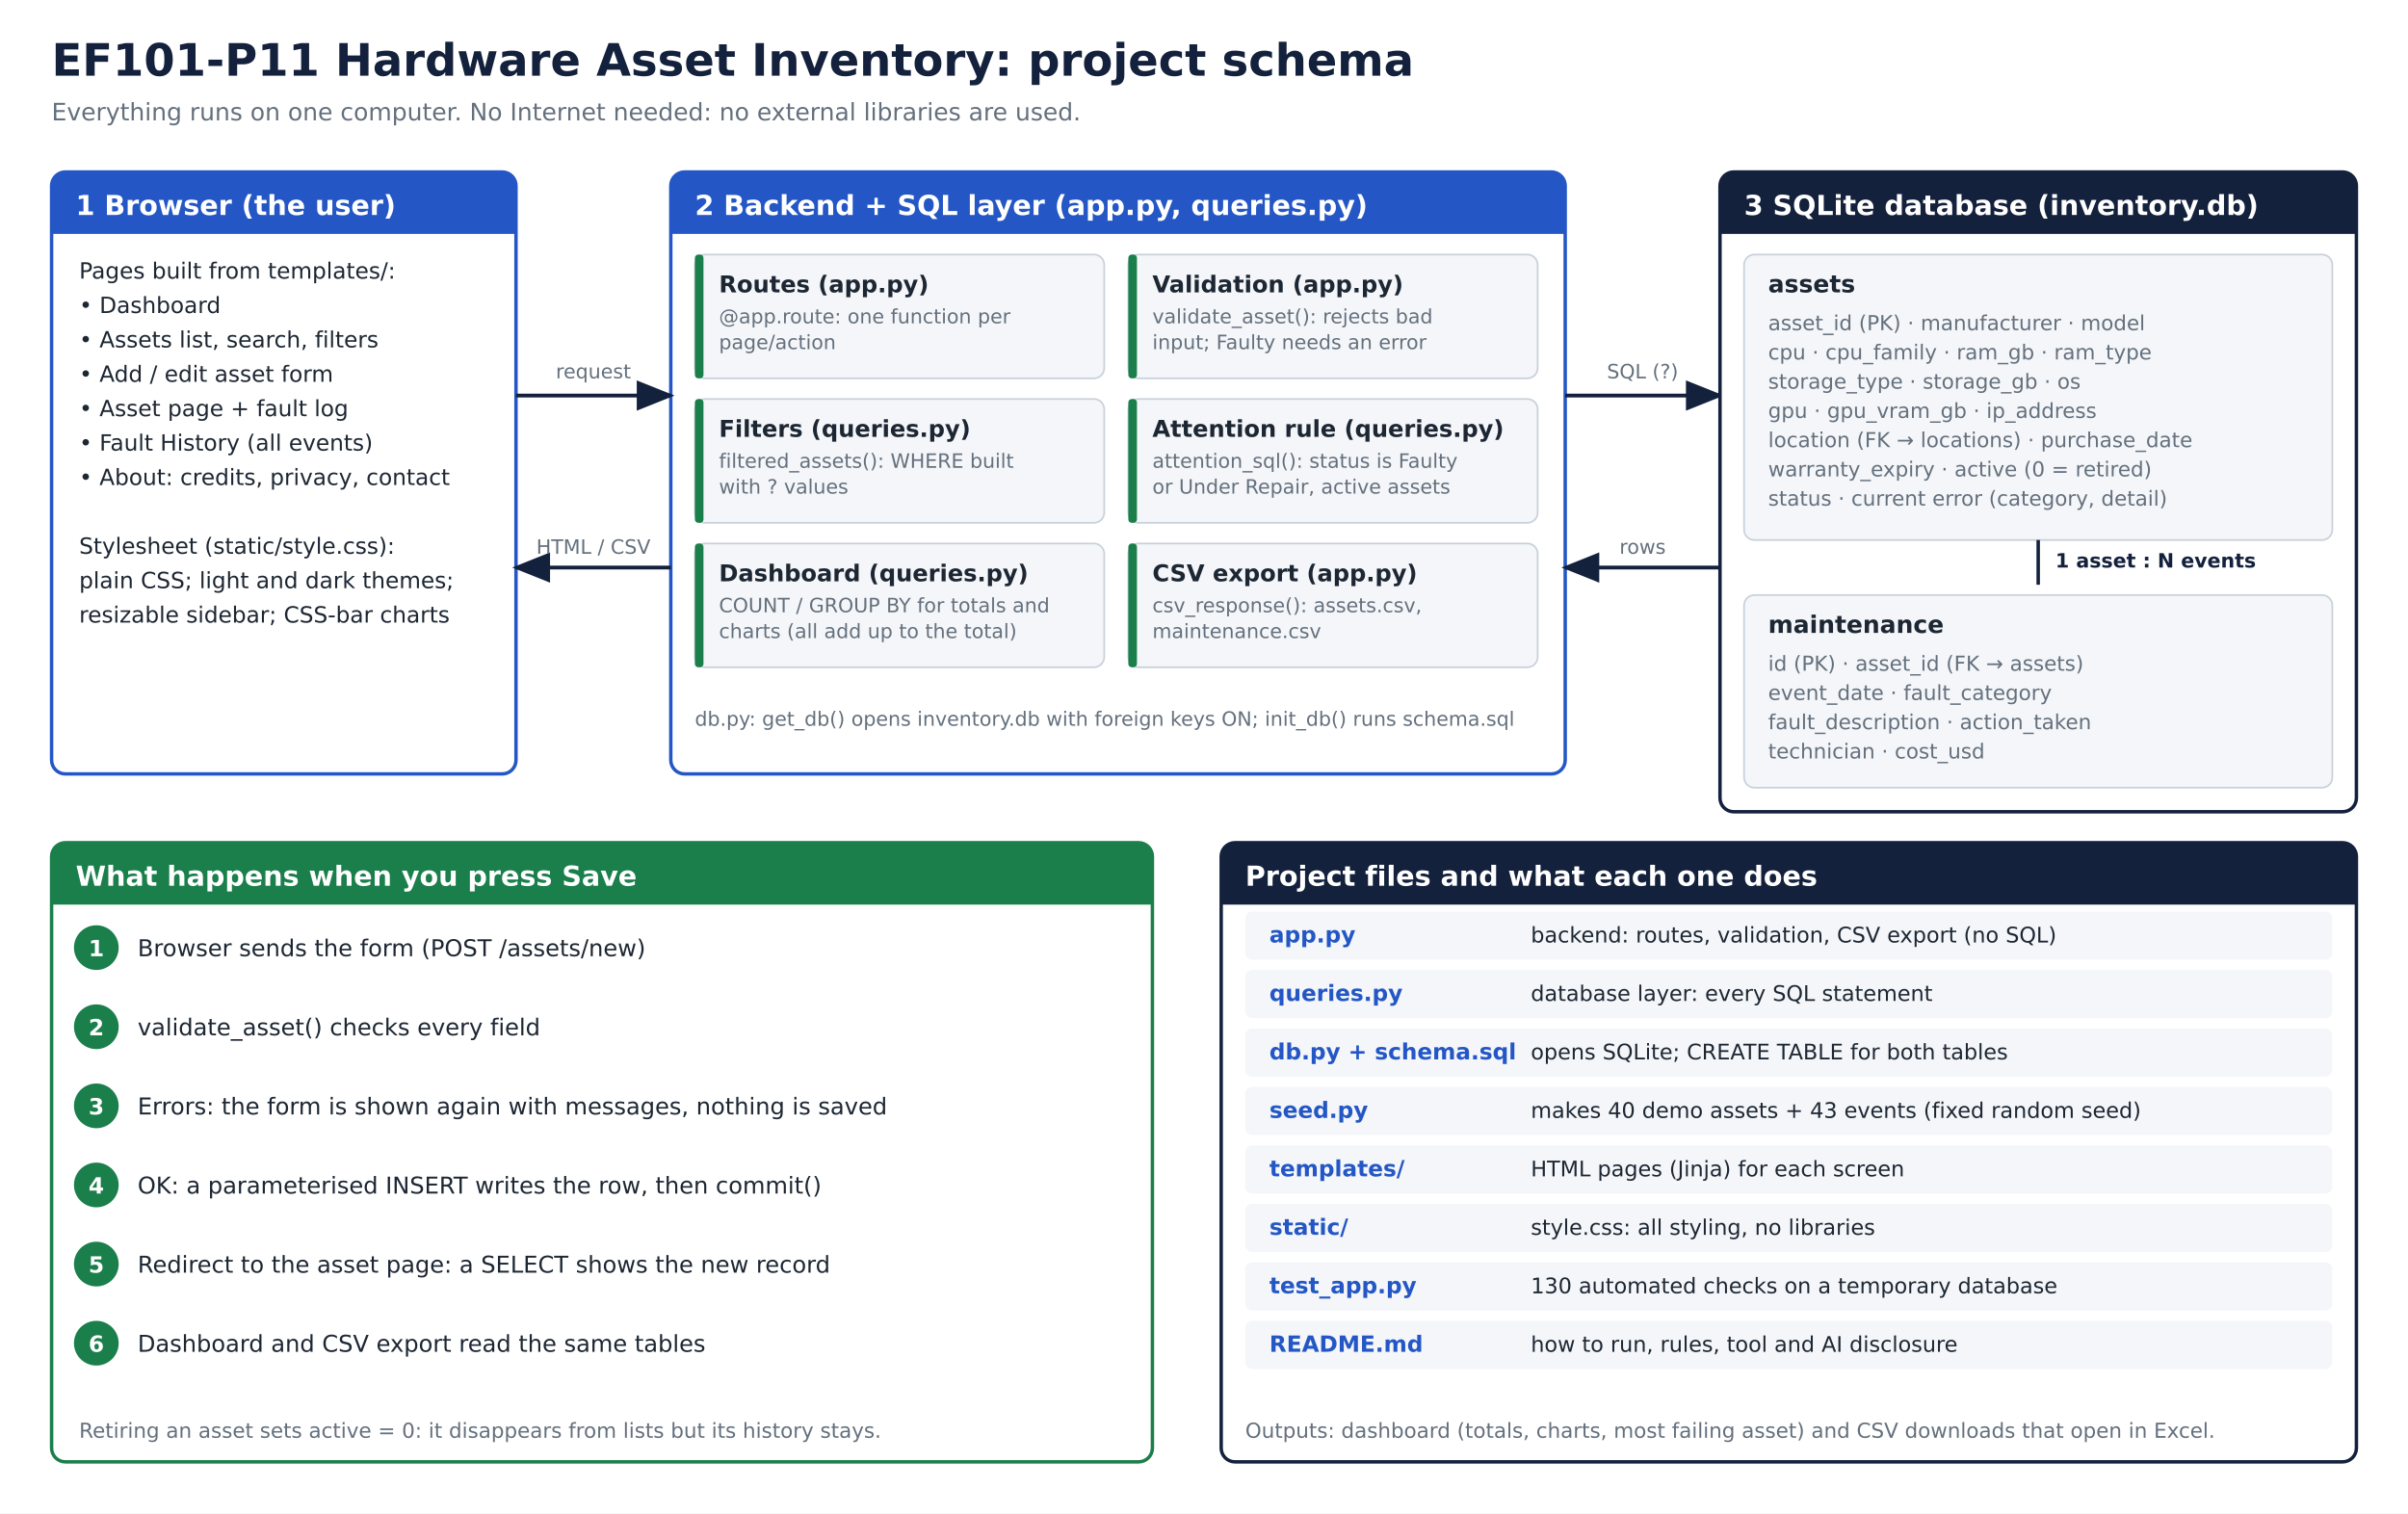
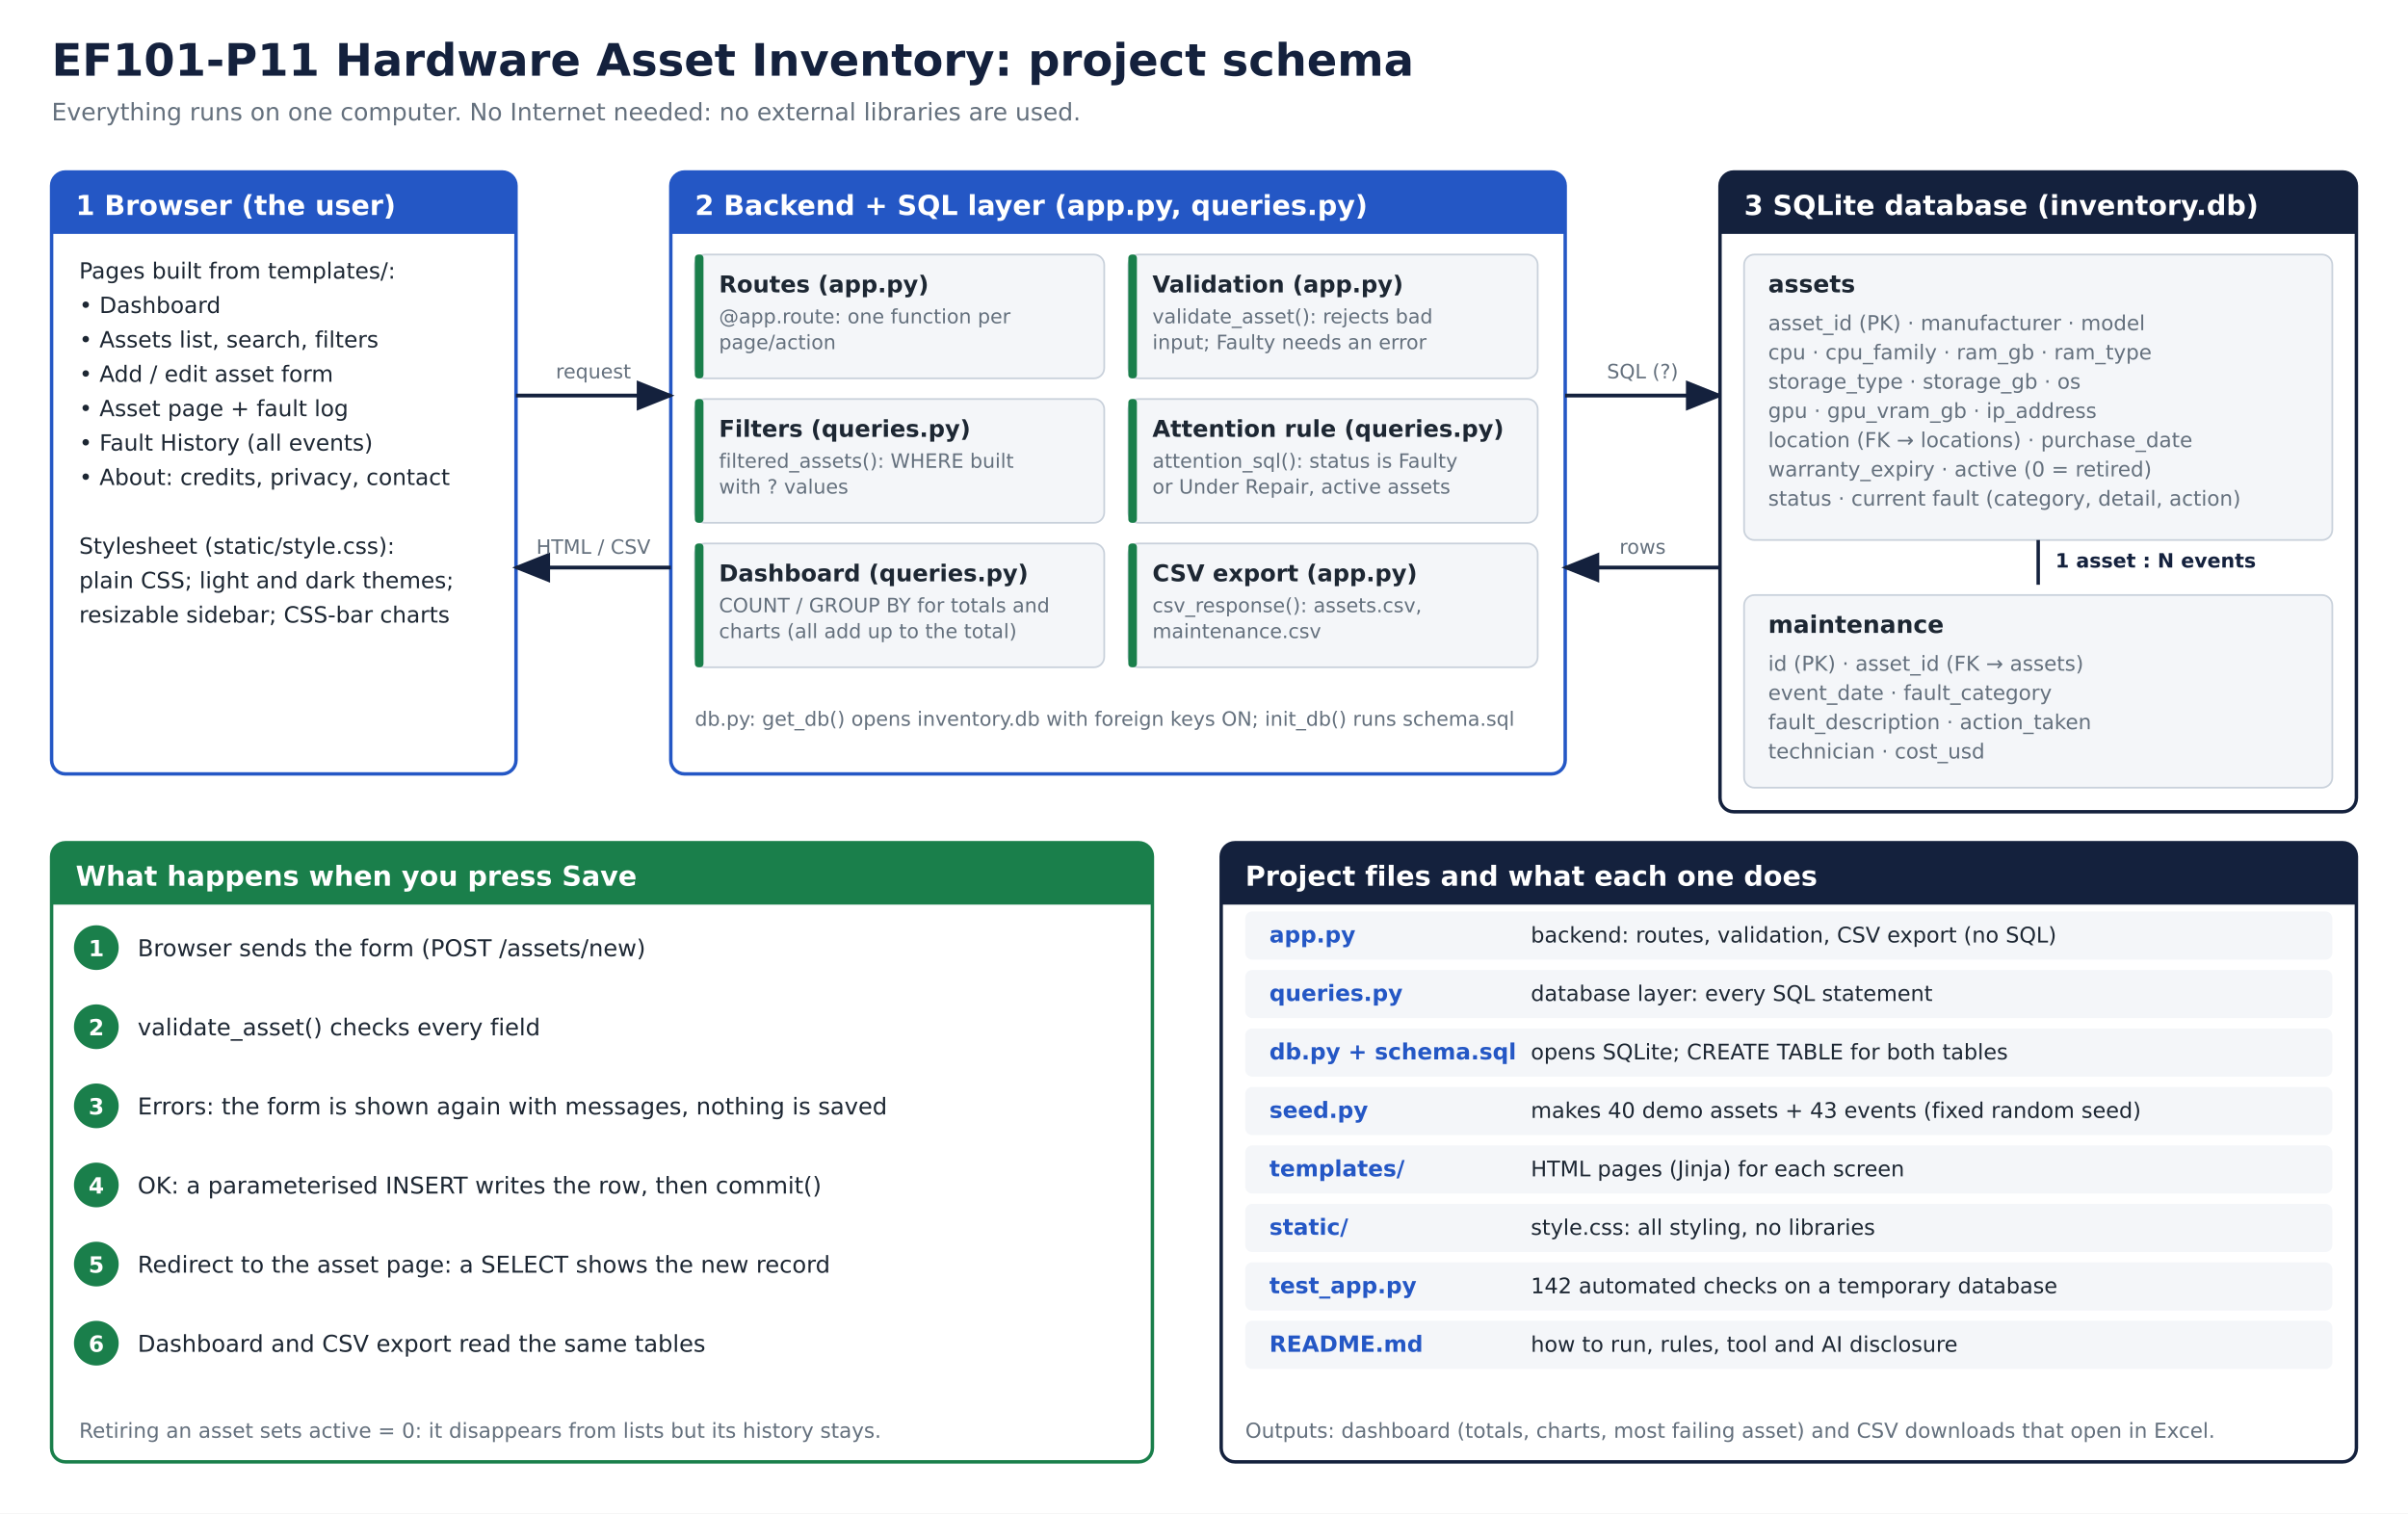
<svg xmlns="http://www.w3.org/2000/svg" width="1400" height="880" viewBox="0 0 1400 880" font-family="DejaVu Sans, Arial, sans-serif">
  <defs>
    <marker id="a" markerWidth="10" markerHeight="8" refX="9" refY="4" orient="auto">
      <path d="M0,0 L10,4 L0,8 z" fill="#14213d" />
    </marker>
  </defs>
  <rect x="0" y="0" width="1400" height="880" rx="0" fill="#fff" />
  <text x="30" y="44" font-size="26" font-weight="bold" fill="#14213d" text-anchor="start">EF101-P11  Hardware Asset Inventory: project schema</text>
  <text x="30" y="70" font-size="14" font-weight="normal" fill="#64707d" text-anchor="start">Everything runs on one computer. No Internet needed: no external libraries are used.</text>
  <rect x="30" y="100" width="270" height="350" rx="8" fill="#fff" stroke="#2457c5" stroke-width="2" />
  <path d="M30,108 a8,8 0 0 1 8,-8 h254 a8,8 0 0 1 8,8 v28 h-270 z" fill="#2457c5" />
  <text x="44" y="125" font-size="16" font-weight="bold" fill="#fff" text-anchor="start">1  Browser (the user)</text>
  <text x="46" y="162" font-size="13" font-weight="normal" fill="#1d2733" text-anchor="start">Pages built from templates/:</text>
  <text x="46" y="182" font-size="13" font-weight="normal" fill="#1d2733" text-anchor="start">  • Dashboard</text>
  <text x="46" y="202" font-size="13" font-weight="normal" fill="#1d2733" text-anchor="start">  • Assets list, search, filters</text>
  <text x="46" y="222" font-size="13" font-weight="normal" fill="#1d2733" text-anchor="start">  • Add / edit asset form</text>
  <text x="46" y="242" font-size="13" font-weight="normal" fill="#1d2733" text-anchor="start">  • Asset page + fault log</text>
  <text x="46" y="262" font-size="13" font-weight="normal" fill="#1d2733" text-anchor="start">  • Fault History (all events)</text>
  <text x="46" y="282" font-size="13" font-weight="normal" fill="#1d2733" text-anchor="start">  • About: credits, privacy, contact</text>
  <text x="46" y="322" font-size="13" font-weight="normal" fill="#1d2733" text-anchor="start">Stylesheet (static/style.css):</text>
  <text x="46" y="342" font-size="13" font-weight="normal" fill="#1d2733" text-anchor="start">  plain CSS; light and dark themes;</text>
  <text x="46" y="362" font-size="13" font-weight="normal" fill="#1d2733" text-anchor="start">  resizable sidebar; CSS-bar charts</text>
  <rect x="390" y="100" width="520" height="350" rx="8" fill="#fff" stroke="#2457c5" stroke-width="2" />
  <path d="M390,108 a8,8 0 0 1 8,-8 h504 a8,8 0 0 1 8,8 v28 h-520 z" fill="#2457c5" />
  <text x="404" y="125" font-size="16" font-weight="bold" fill="#fff" text-anchor="start">2  Backend + SQL layer  (app.py, queries.py)</text>
  <rect x="404" y="148" width="238" height="72" rx="6" fill="#f4f6f9" stroke="#c9d1db" stroke-width="1" />
  <rect x="404" y="148" width="5" height="72" rx="2" fill="#1a7f4b" />
  <text x="418" y="170" font-size="13.5" font-weight="bold" fill="#1d2733" text-anchor="start">Routes  (app.py)</text>
  <text x="418" y="188" font-size="11.5" font-weight="normal" fill="#64707d" text-anchor="start">@app.route: one function per</text>
  <text x="418" y="203" font-size="11.5" font-weight="normal" fill="#64707d" text-anchor="start">page/action</text>
  <rect x="656" y="148" width="238" height="72" rx="6" fill="#f4f6f9" stroke="#c9d1db" stroke-width="1" />
  <rect x="656" y="148" width="5" height="72" rx="2" fill="#1a7f4b" />
  <text x="670" y="170" font-size="13.5" font-weight="bold" fill="#1d2733" text-anchor="start">Validation  (app.py)</text>
  <text x="670" y="188" font-size="11.5" font-weight="normal" fill="#64707d" text-anchor="start">validate_asset(): rejects bad</text>
  <text x="670" y="203" font-size="11.5" font-weight="normal" fill="#64707d" text-anchor="start">input; Faulty needs an error</text>
  <rect x="404" y="232" width="238" height="72" rx="6" fill="#f4f6f9" stroke="#c9d1db" stroke-width="1" />
  <rect x="404" y="232" width="5" height="72" rx="2" fill="#1a7f4b" />
  <text x="418" y="254" font-size="13.5" font-weight="bold" fill="#1d2733" text-anchor="start">Filters  (queries.py)</text>
  <text x="418" y="272" font-size="11.5" font-weight="normal" fill="#64707d" text-anchor="start">filtered_assets(): WHERE built</text>
  <text x="418" y="287" font-size="11.5" font-weight="normal" fill="#64707d" text-anchor="start">with ? values</text>
  <rect x="656" y="232" width="238" height="72" rx="6" fill="#f4f6f9" stroke="#c9d1db" stroke-width="1" />
  <rect x="656" y="232" width="5" height="72" rx="2" fill="#1a7f4b" />
  <text x="670" y="254" font-size="13.5" font-weight="bold" fill="#1d2733" text-anchor="start">Attention rule  (queries.py)</text>
  <text x="670" y="272" font-size="11.5" font-weight="normal" fill="#64707d" text-anchor="start">attention_sql(): status is Faulty</text>
  <text x="670" y="287" font-size="11.5" font-weight="normal" fill="#64707d" text-anchor="start">or Under Repair, active assets</text>
  <rect x="404" y="316" width="238" height="72" rx="6" fill="#f4f6f9" stroke="#c9d1db" stroke-width="1" />
  <rect x="404" y="316" width="5" height="72" rx="2" fill="#1a7f4b" />
  <text x="418" y="338" font-size="13.5" font-weight="bold" fill="#1d2733" text-anchor="start">Dashboard  (queries.py)</text>
  <text x="418" y="356" font-size="11.5" font-weight="normal" fill="#64707d" text-anchor="start">COUNT / GROUP BY for totals and</text>
  <text x="418" y="371" font-size="11.5" font-weight="normal" fill="#64707d" text-anchor="start">charts (all add up to the total)</text>
  <rect x="656" y="316" width="238" height="72" rx="6" fill="#f4f6f9" stroke="#c9d1db" stroke-width="1" />
  <rect x="656" y="316" width="5" height="72" rx="2" fill="#1a7f4b" />
  <text x="670" y="338" font-size="13.5" font-weight="bold" fill="#1d2733" text-anchor="start">CSV export  (app.py)</text>
  <text x="670" y="356" font-size="11.5" font-weight="normal" fill="#64707d" text-anchor="start">csv_response(): assets.csv,</text>
  <text x="670" y="371" font-size="11.5" font-weight="normal" fill="#64707d" text-anchor="start">maintenance.csv</text>
  <text x="404" y="422" font-size="11.5" font-weight="normal" fill="#64707d" text-anchor="start">db.py: get_db() opens inventory.db with foreign keys ON; init_db() runs schema.sql</text>
  <line x1="300" y1="230" x2="390" y2="230" stroke="#14213d" stroke-width="2.2" marker-end="url(#a)" />
  <text x="345" y="220" font-size="11.5" font-weight="normal" fill="#64707d" text-anchor="middle">request</text>
  <line x1="390" y1="330" x2="300" y2="330" stroke="#14213d" stroke-width="2.2" marker-end="url(#a)" />
  <text x="345" y="322" font-size="11.5" font-weight="normal" fill="#64707d" text-anchor="middle">HTML / CSV</text>
  <line x1="910" y1="230" x2="1000" y2="230" stroke="#14213d" stroke-width="2.2" marker-end="url(#a)" />
  <text x="955" y="220" font-size="11.5" font-weight="normal" fill="#64707d" text-anchor="middle">SQL (?)</text>
  <line x1="1000" y1="330" x2="910" y2="330" stroke="#14213d" stroke-width="2.2" marker-end="url(#a)" />
  <text x="955" y="322" font-size="11.5" font-weight="normal" fill="#64707d" text-anchor="middle">rows</text>
  <rect x="1000" y="100" width="370" height="372" rx="8" fill="#fff" stroke="#14213d" stroke-width="2" />
  <path d="M1000,108 a8,8 0 0 1 8,-8 h354 a8,8 0 0 1 8,8 v28 h-370 z" fill="#14213d" />
  <text x="1014" y="125" font-size="16" font-weight="bold" fill="#fff" text-anchor="start">3  SQLite database  (inventory.db)</text>
  <rect x="1014" y="148" width="342" height="166" rx="6" fill="#f4f6f9" stroke="#c9d1db" stroke-width="1" />
  <text x="1028" y="170" font-size="14" font-weight="bold" fill="#1d2733" text-anchor="start">assets</text>
  <text x="1028" y="192" font-size="12" font-weight="normal" fill="#64707d" text-anchor="start">asset_id (PK) · manufacturer · model</text>
  <text x="1028" y="209" font-size="12" font-weight="normal" fill="#64707d" text-anchor="start">cpu · cpu_family · ram_gb · ram_type</text>
  <text x="1028" y="226" font-size="12" font-weight="normal" fill="#64707d" text-anchor="start">storage_type · storage_gb · os</text>
  <text x="1028" y="243" font-size="12" font-weight="normal" fill="#64707d" text-anchor="start">gpu · gpu_vram_gb · ip_address</text>
  <text x="1028" y="260" font-size="12" font-weight="normal" fill="#64707d" text-anchor="start">location (FK → locations) · purchase_date</text>
  <text x="1028" y="277" font-size="12" font-weight="normal" fill="#64707d" text-anchor="start">warranty_expiry · active (0 = retired)</text>
-   <text x="1028" y="294" font-size="12" font-weight="normal" fill="#64707d" text-anchor="start">status · current error (category, detail)</text>
+   <text x="1028" y="294" font-size="12" font-weight="normal" fill="#64707d" text-anchor="start">status · current fault (category, detail, action)</text>
  <line x1="1185" y1="314" x2="1185" y2="340" stroke="#14213d" stroke-width="2" />
  <text x="1195" y="330" font-size="11.5" font-weight="bold" fill="#14213d" text-anchor="start">1 asset : N events</text>
  <rect x="1014" y="346" width="342" height="112" rx="6" fill="#f4f6f9" stroke="#c9d1db" stroke-width="1" />
  <text x="1028" y="368" font-size="14" font-weight="bold" fill="#1d2733" text-anchor="start">maintenance</text>
  <text x="1028" y="390" font-size="12" font-weight="normal" fill="#64707d" text-anchor="start">id (PK) · asset_id (FK → assets)</text>
  <text x="1028" y="407" font-size="12" font-weight="normal" fill="#64707d" text-anchor="start">event_date · fault_category</text>
  <text x="1028" y="424" font-size="12" font-weight="normal" fill="#64707d" text-anchor="start">fault_description · action_taken</text>
  <text x="1028" y="441" font-size="12" font-weight="normal" fill="#64707d" text-anchor="start">technician · cost_usd</text>
  <rect x="30" y="490" width="640" height="360" rx="8" fill="#fff" stroke="#1a7f4b" stroke-width="2" />
  <path d="M30,498 a8,8 0 0 1 8,-8 h624 a8,8 0 0 1 8,8 v28 h-640 z" fill="#1a7f4b" />
  <text x="44" y="515" font-size="16" font-weight="bold" fill="#fff" text-anchor="start">What happens when you press Save</text>
  <circle cx="56" cy="551" r="13" fill="#1a7f4b" />
  <text x="56" y="556" font-size="13" font-weight="bold" fill="#fff" text-anchor="middle">1</text>
  <text x="80" y="556" font-size="13.5" font-weight="normal" fill="#1d2733" text-anchor="start">Browser sends the form (POST /assets/new)</text>
  <circle cx="56" cy="597" r="13" fill="#1a7f4b" />
  <text x="56" y="602" font-size="13" font-weight="bold" fill="#fff" text-anchor="middle">2</text>
  <text x="80" y="602" font-size="13.5" font-weight="normal" fill="#1d2733" text-anchor="start">validate_asset() checks every field</text>
  <circle cx="56" cy="643" r="13" fill="#1a7f4b" />
  <text x="56" y="648" font-size="13" font-weight="bold" fill="#fff" text-anchor="middle">3</text>
  <text x="80" y="648" font-size="13.5" font-weight="normal" fill="#1d2733" text-anchor="start">Errors: the form is shown again with messages, nothing is saved</text>
  <circle cx="56" cy="689" r="13" fill="#1a7f4b" />
  <text x="56" y="694" font-size="13" font-weight="bold" fill="#fff" text-anchor="middle">4</text>
  <text x="80" y="694" font-size="13.5" font-weight="normal" fill="#1d2733" text-anchor="start">OK: a parameterised INSERT writes the row, then commit()</text>
  <circle cx="56" cy="735" r="13" fill="#1a7f4b" />
  <text x="56" y="740" font-size="13" font-weight="bold" fill="#fff" text-anchor="middle">5</text>
  <text x="80" y="740" font-size="13.5" font-weight="normal" fill="#1d2733" text-anchor="start">Redirect to the asset page: a SELECT shows the new record</text>
  <circle cx="56" cy="781" r="13" fill="#1a7f4b" />
  <text x="56" y="786" font-size="13" font-weight="bold" fill="#fff" text-anchor="middle">6</text>
  <text x="80" y="786" font-size="13.5" font-weight="normal" fill="#1d2733" text-anchor="start">Dashboard and CSV export read the same tables</text>
  <text x="46" y="836" font-size="12" font-weight="normal" fill="#64707d" text-anchor="start">Retiring an asset sets active = 0: it disappears from lists but its history stays.</text>
  <rect x="710" y="490" width="660" height="360" rx="8" fill="#fff" stroke="#14213d" stroke-width="2" />
  <path d="M710,498 a8,8 0 0 1 8,-8 h644 a8,8 0 0 1 8,8 v28 h-660 z" fill="#14213d" />
  <text x="724" y="515" font-size="16" font-weight="bold" fill="#fff" text-anchor="start">Project files and what each one does</text>
  <rect x="724" y="530" width="632" height="28" rx="4" fill="#f4f6f9" />
  <text x="738" y="548" font-size="13" font-weight="bold" fill="#2457c5" text-anchor="start">app.py</text>
  <text x="890" y="548" font-size="12.5" font-weight="normal" fill="#1d2733" text-anchor="start">backend: routes, validation, CSV export (no SQL)</text>
  <rect x="724" y="564" width="632" height="28" rx="4" fill="#f4f6f9" />
  <text x="738" y="582" font-size="13" font-weight="bold" fill="#2457c5" text-anchor="start">queries.py</text>
  <text x="890" y="582" font-size="12.5" font-weight="normal" fill="#1d2733" text-anchor="start">database layer: every SQL statement</text>
  <rect x="724" y="598" width="632" height="28" rx="4" fill="#f4f6f9" />
  <text x="738" y="616" font-size="13" font-weight="bold" fill="#2457c5" text-anchor="start">db.py + schema.sql</text>
  <text x="890" y="616" font-size="12.5" font-weight="normal" fill="#1d2733" text-anchor="start">opens SQLite; CREATE TABLE for both tables</text>
  <rect x="724" y="632" width="632" height="28" rx="4" fill="#f4f6f9" />
  <text x="738" y="650" font-size="13" font-weight="bold" fill="#2457c5" text-anchor="start">seed.py</text>
  <text x="890" y="650" font-size="12.5" font-weight="normal" fill="#1d2733" text-anchor="start">makes 40 demo assets + 43 events (fixed random seed)</text>
  <rect x="724" y="666" width="632" height="28" rx="4" fill="#f4f6f9" />
  <text x="738" y="684" font-size="13" font-weight="bold" fill="#2457c5" text-anchor="start">templates/</text>
  <text x="890" y="684" font-size="12.5" font-weight="normal" fill="#1d2733" text-anchor="start">HTML pages (Jinja) for each screen</text>
  <rect x="724" y="700" width="632" height="28" rx="4" fill="#f4f6f9" />
  <text x="738" y="718" font-size="13" font-weight="bold" fill="#2457c5" text-anchor="start">static/</text>
  <text x="890" y="718" font-size="12.5" font-weight="normal" fill="#1d2733" text-anchor="start">style.css: all styling, no libraries</text>
  <rect x="724" y="734" width="632" height="28" rx="4" fill="#f4f6f9" />
  <text x="738" y="752" font-size="13" font-weight="bold" fill="#2457c5" text-anchor="start">test_app.py</text>
-   <text x="890" y="752" font-size="12.5" font-weight="normal" fill="#1d2733" text-anchor="start">130 automated checks on a temporary database</text>
+   <text x="890" y="752" font-size="12.5" font-weight="normal" fill="#1d2733" text-anchor="start">142 automated checks on a temporary database</text>
  <rect x="724" y="768" width="632" height="28" rx="4" fill="#f4f6f9" />
  <text x="738" y="786" font-size="13" font-weight="bold" fill="#2457c5" text-anchor="start">README.md</text>
  <text x="890" y="786" font-size="12.5" font-weight="normal" fill="#1d2733" text-anchor="start">how to run, rules, tool and AI disclosure</text>
  <text x="724" y="836" font-size="12" font-weight="normal" fill="#64707d" text-anchor="start">Outputs: dashboard (totals, charts, most failing asset) and CSV downloads that open in Excel.</text>
</svg>
